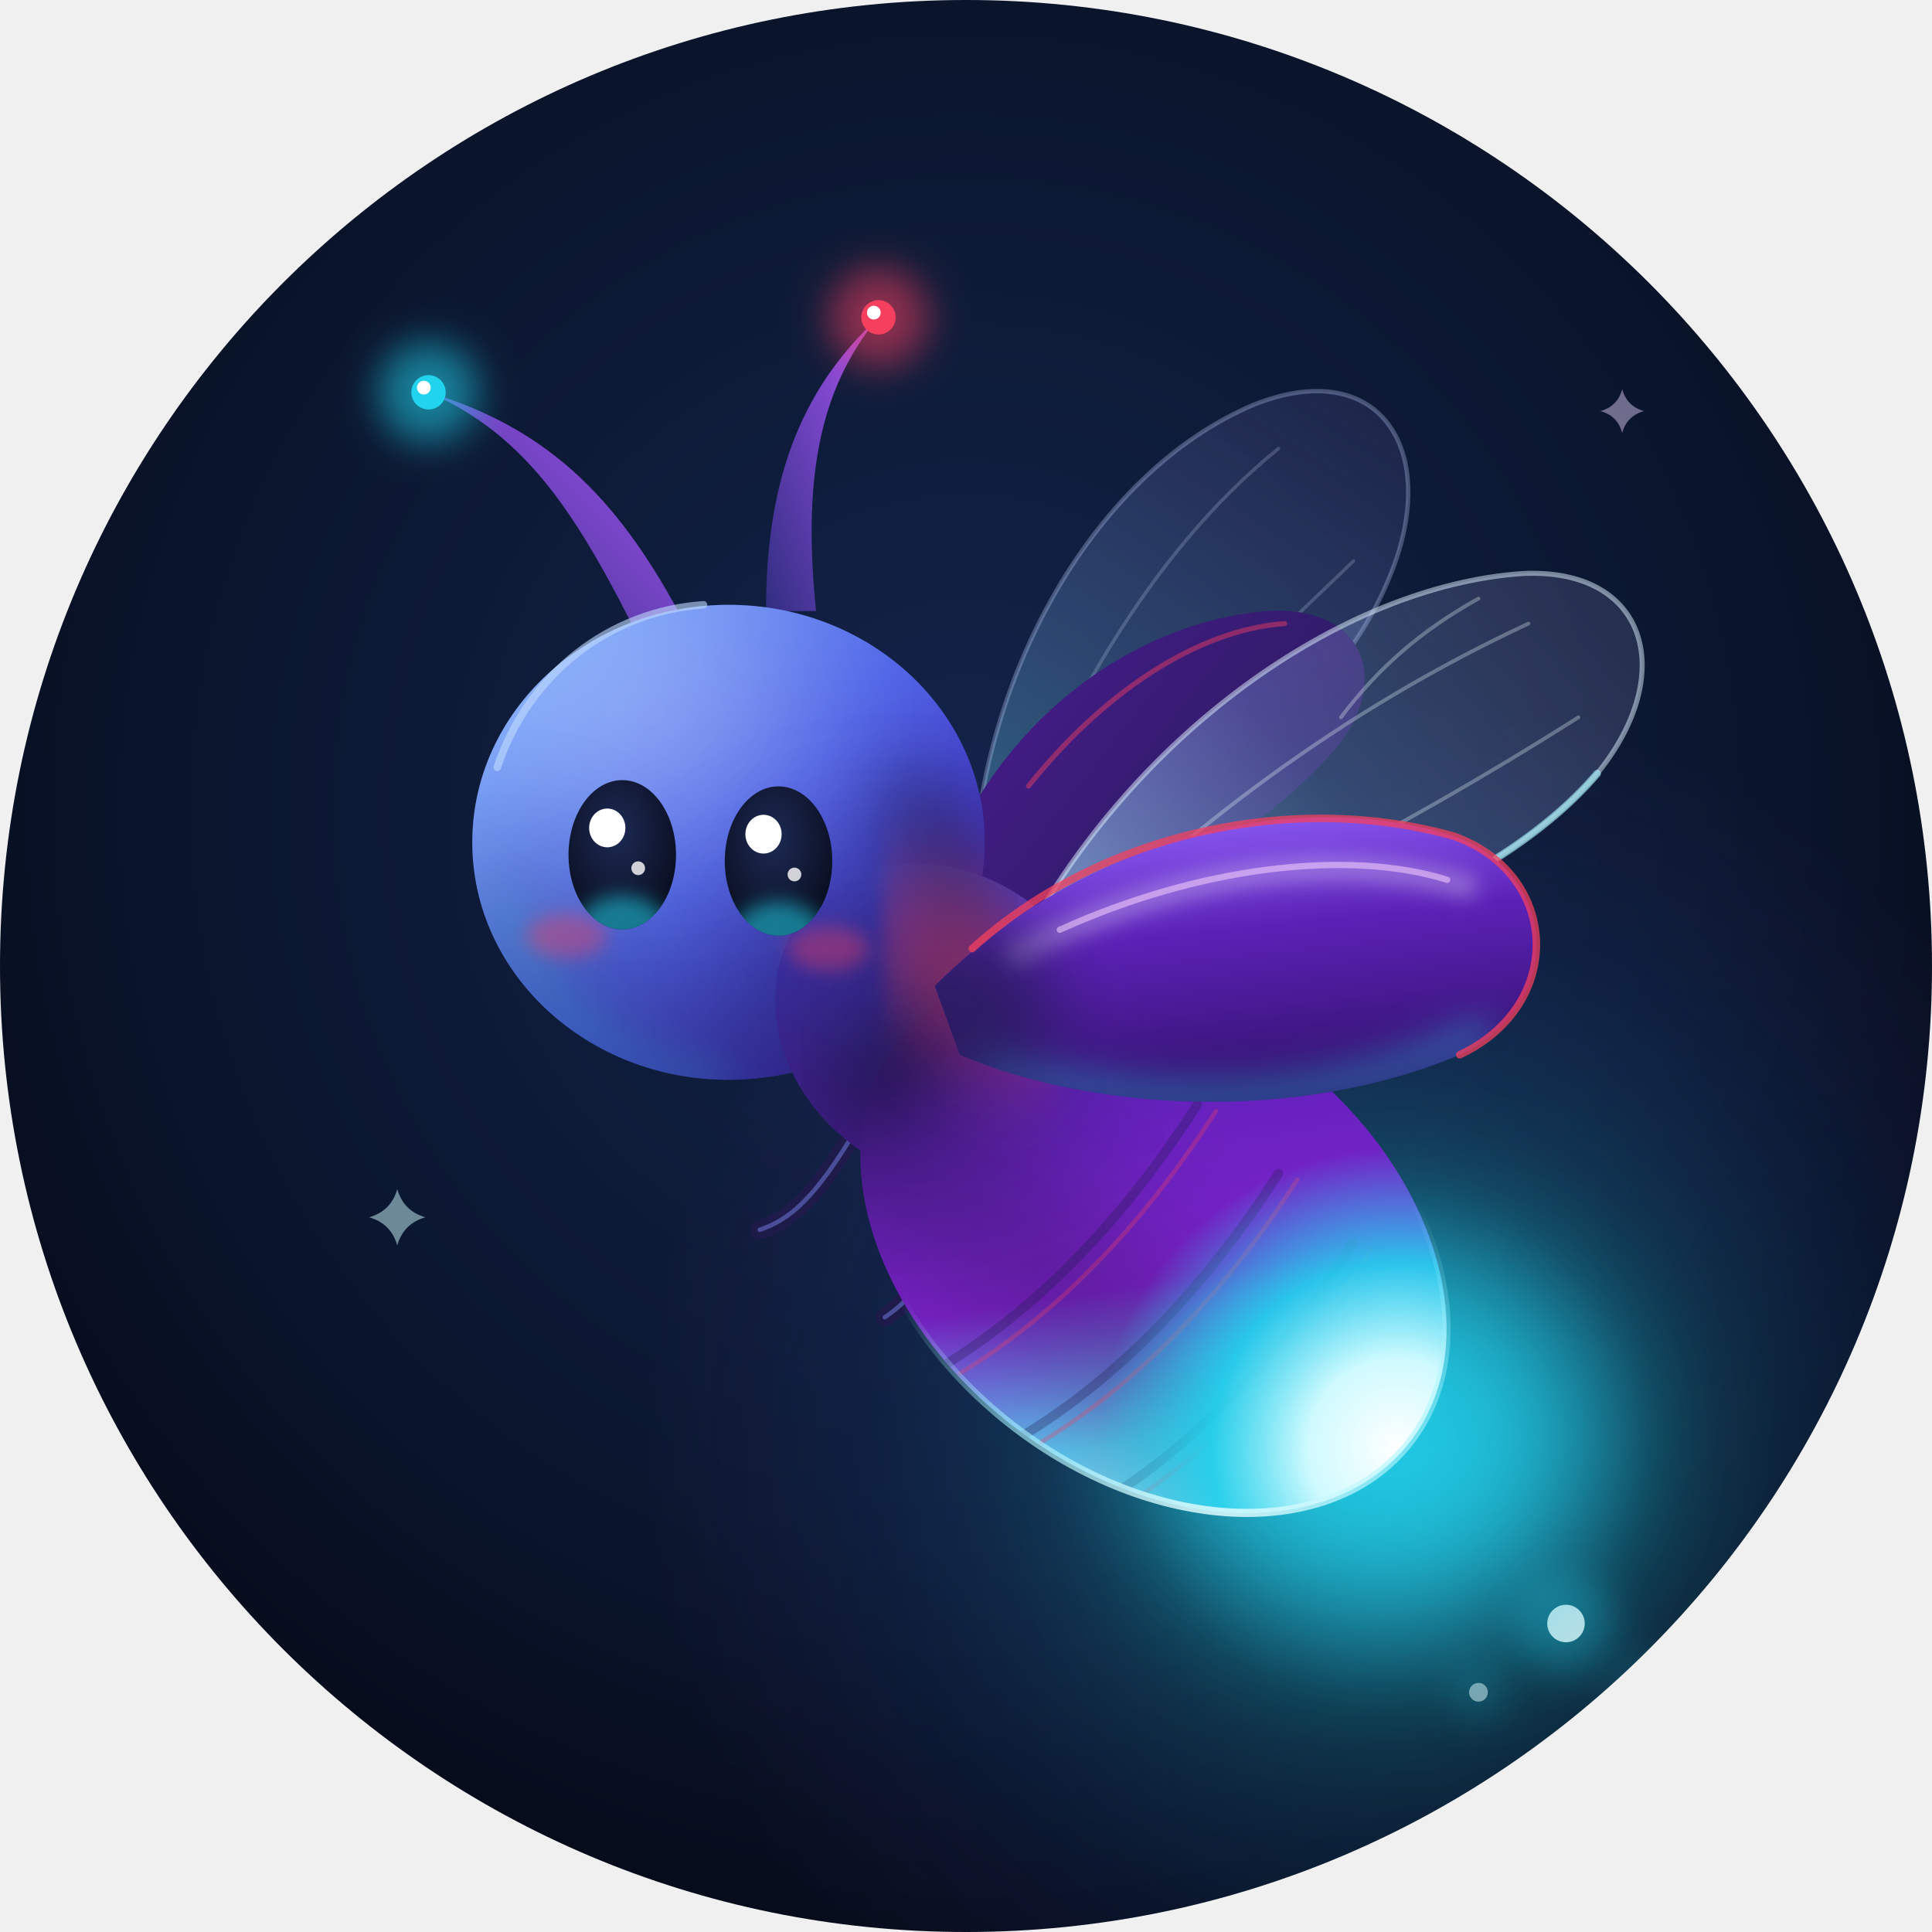
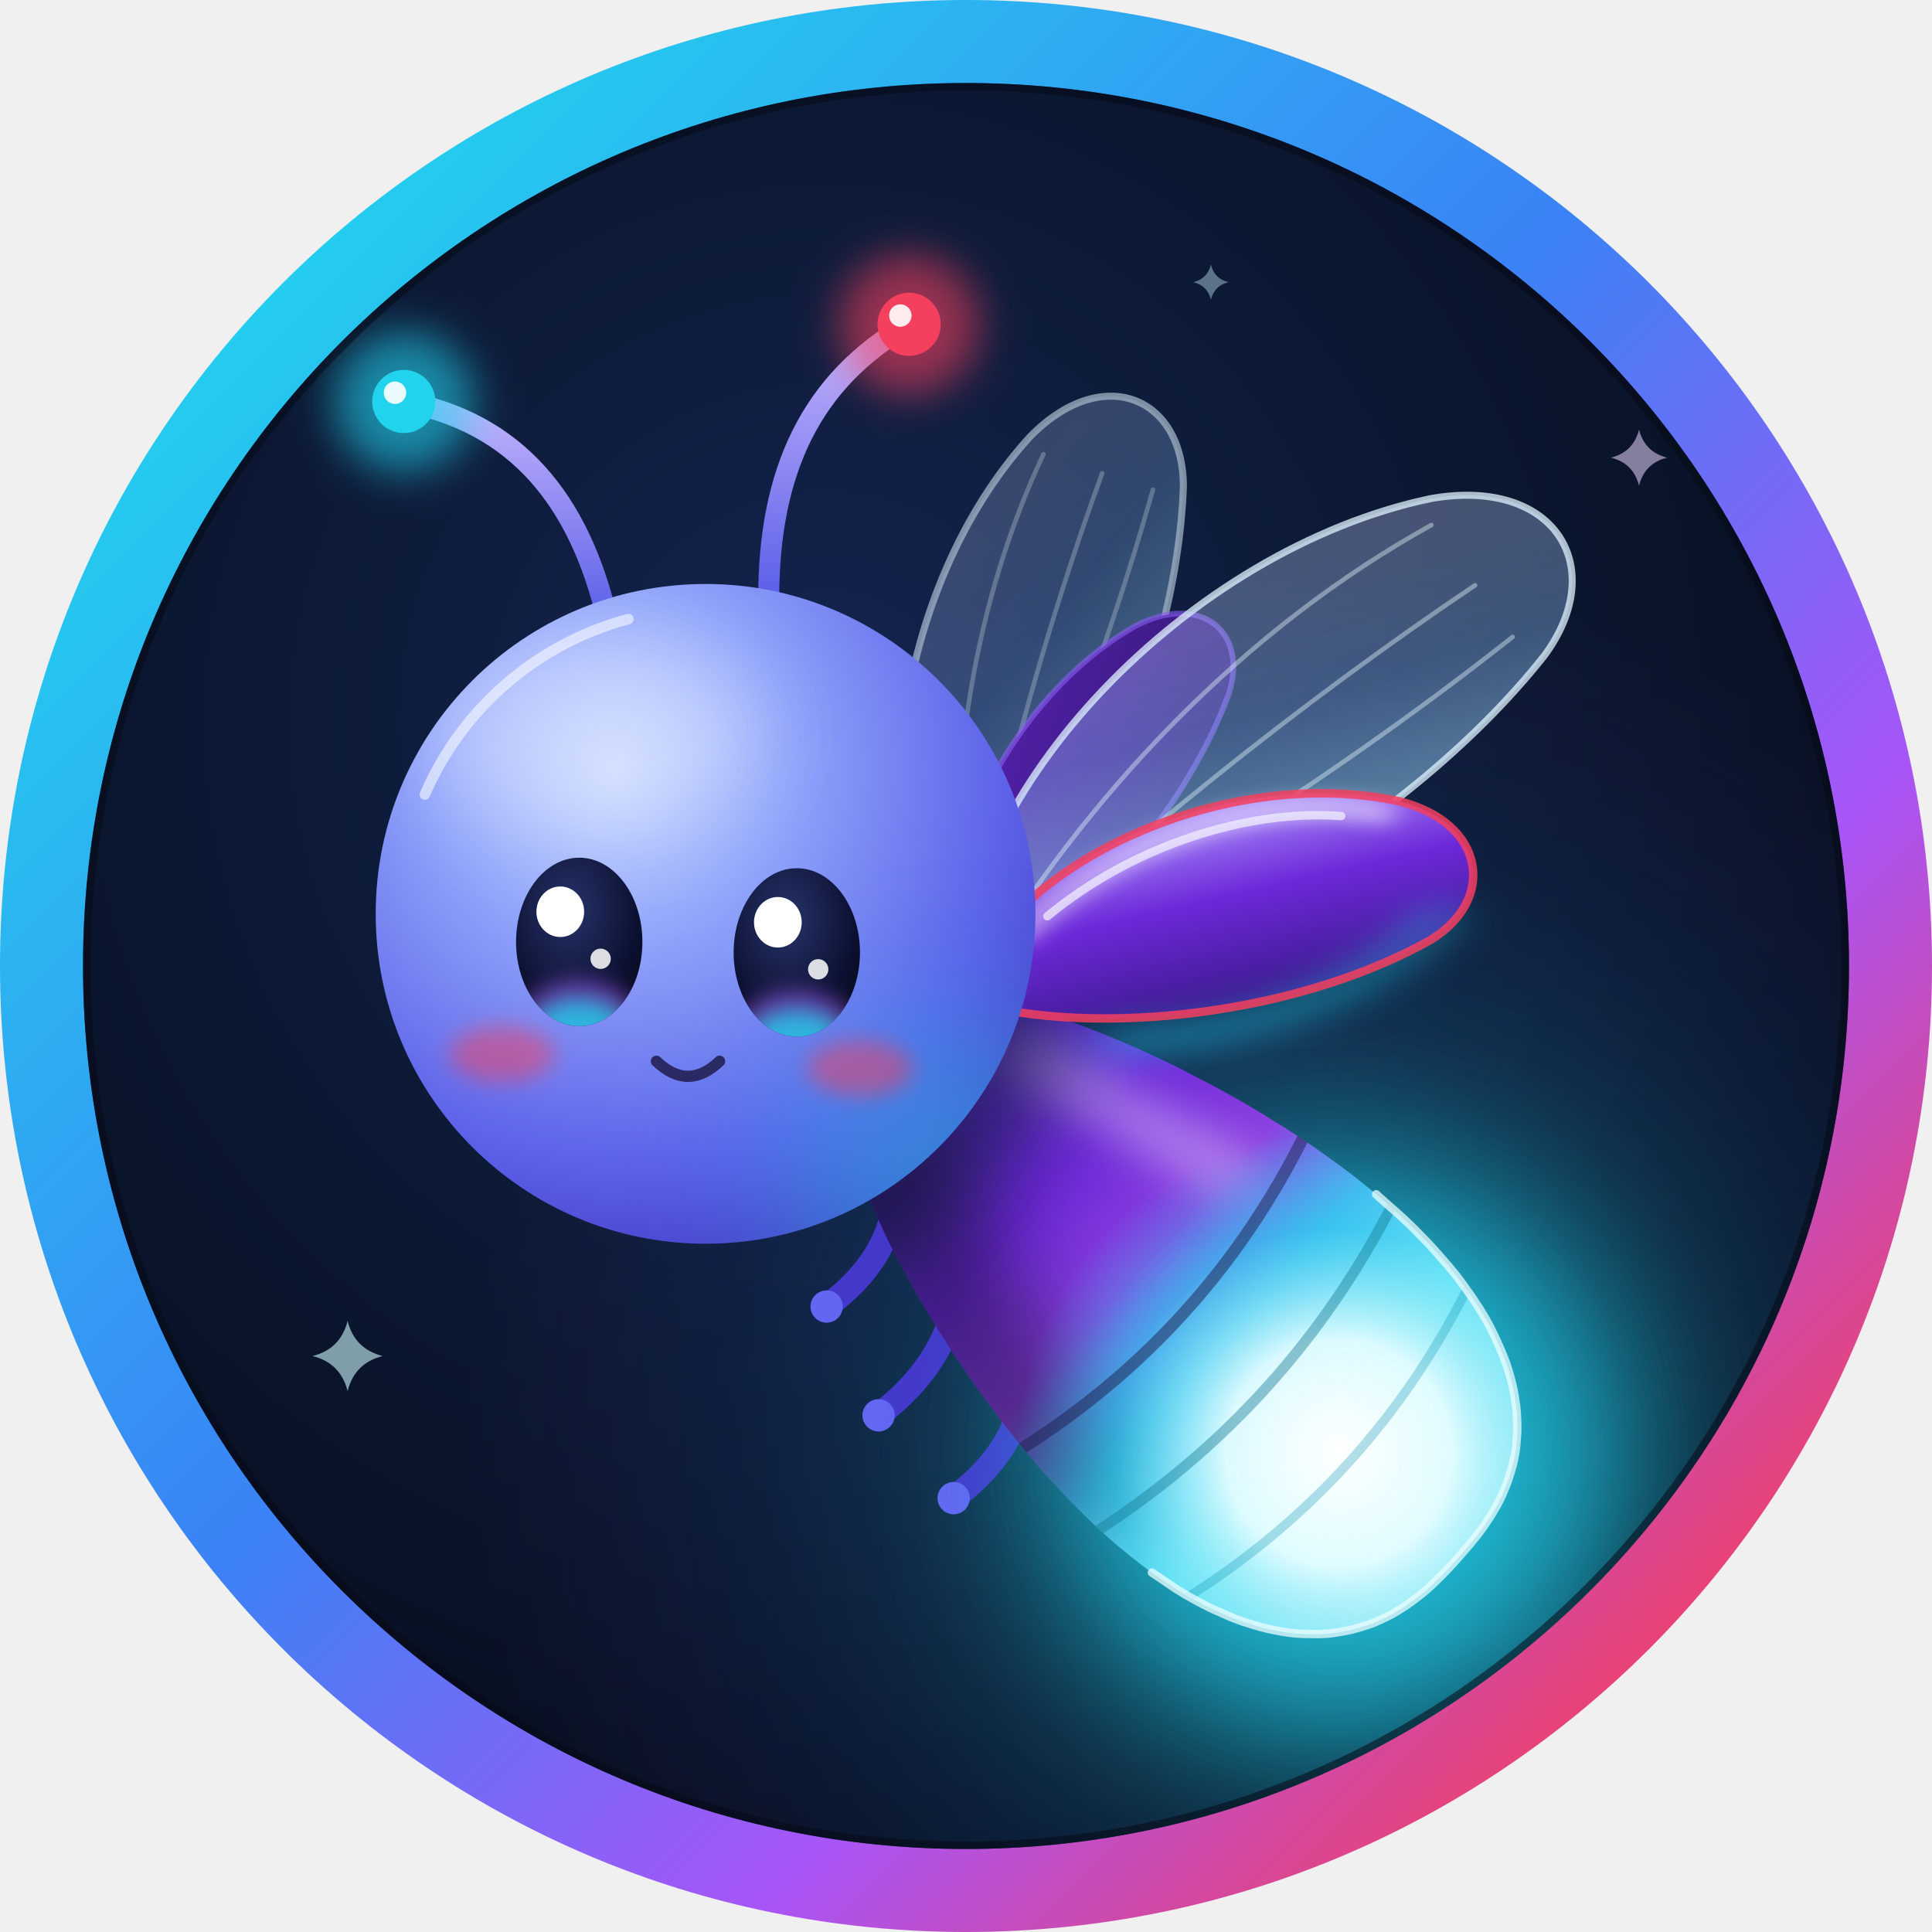
<svg xmlns="http://www.w3.org/2000/svg" width="1024" height="1024" viewBox="0 0 512 512" fill="none" role="img" aria-labelledby="title desc">
  <defs>
-     <clipPath id="av-c">
-       <circle cx="256" cy="256" r="256" />
-     </clipPath>
-     <radialGradient id="av-bg" cx=".5" cy=".42" r=".62">
-       <stop offset="0" stop-color="#13234A" />
-       <stop offset=".6" stop-color="#0B1730" />
+     <radialGradient id="gl-pupil" cx=".42" cy=".3" r=".8">
+       <stop offset="0" stop-color="#27346B" />
+       <stop offset=".7" stop-color="#0B1030" />
      <stop offset="1" stop-color="#050916" />
    </radialGradient>
+     <filter id="gl-b3" x="-60%" y="-60%" width="220%" height="220%" color-interpolation-filters="sRGB">
+       <feGaussianBlur stdDeviation="3" />
+     </filter>
+     <filter id="gl-b6" x="-60%" y="-60%" width="220%" height="220%" color-interpolation-filters="sRGB">
+       <feGaussianBlur stdDeviation="6" />
+     </filter>
+     <filter id="gl-b12" x="-60%" y="-60%" width="220%" height="220%" color-interpolation-filters="sRGB">
+       <feGaussianBlur stdDeviation="12" />
+     </filter>
+     <filter id="gl-b24" x="-60%" y="-60%" width="220%" height="220%" color-interpolation-filters="sRGB">
+       <feGaussianBlur stdDeviation="24" />
+     </filter>
+     <radialGradient id="gl-halo" cx="366.4" cy="379.6" r="250" gradientUnits="userSpaceOnUse">
+       <stop offset="0" stop-color="#22D3EE" stop-opacity=".55" />
+       <stop offset=".35" stop-color="#22D3EE" stop-opacity=".2" />
+       <stop offset=".7" stop-color="#3B82F6" stop-opacity=".07" />
+       <stop offset="1" stop-color="#A855F7" stop-opacity="0" />
+     </radialGradient>
+     <radialGradient id="gl-head" cx=".36" cy=".28" r=".85">
+       <stop offset="0" stop-color="#C3D5FF" />
+       <stop offset=".32" stop-color="#8FA3FA" />
+       <stop offset=".72" stop-color="#5B5FE8" />
+       <stop offset="1" stop-color="#3F2FB8" />
+     </radialGradient>
+     <linearGradient id="gl-body" x1="232" y1="258" x2="400" y2="410" gradientUnits="userSpaceOnUse">
+       <stop offset="0" stop-color="#4F46E5" />
+       <stop offset=".3" stop-color="#6D28D9" />
+       <stop offset=".46" stop-color="#8B3FE0" />
+       <stop offset=".6" stop-color="#4FB4F0" />
+       <stop offset=".76" stop-color="#A5F3FC" />
+       <stop offset="1" stop-color="#FFFFFF" />
+     </linearGradient>
+     <radialGradient id="gl-lamp" cx="366.4" cy="379.6" r="92" gradientUnits="userSpaceOnUse">
+       <stop offset="0" stop-color="#FFFFFF" />
+       <stop offset=".35" stop-color="#E0FCFF" stop-opacity=".95" />
+       <stop offset=".7" stop-color="#22D3EE" stop-opacity=".5" />
+       <stop offset="1" stop-color="#22D3EE" stop-opacity="0" />
+     </radialGradient>
+     <linearGradient id="gl-ely" x1="0" y1="0" x2="0" y2="1">
+       <stop offset="0" stop-color="#A78BFA" />
+       <stop offset=".45" stop-color="#6D28D9" />
+       <stop offset="1" stop-color="#3B1A8C" />
+     </linearGradient>
+     <linearGradient id="gl-elyF" x1="0" y1="0" x2="1" y2="1">
+       <stop offset="0" stop-color="#5B21B6" />
+       <stop offset="1" stop-color="#2E1A6E" />
+     </linearGradient>
+     <linearGradient id="gl-wing" x1="0" y1="1" x2="1" y2="0">
+       <stop offset="0" stop-color="#A5F3FC" stop-opacity=".7" />
+       <stop offset=".55" stop-color="#93C5FD" stop-opacity=".36" />
+       <stop offset="1" stop-color="#DDD6FE" stop-opacity=".3" />
+     </linearGradient>
+     <linearGradient id="gl-ant" x1="0" y1="1" x2="0" y2="0">
+       <stop offset="0" stop-color="#5B5FE8" />
+       <stop offset="1" stop-color="#C4B5FD" />
+     </linearGradient>
+     <clipPath id="gl-bodyc">
+       <path d="M232 258 C233.2 256.6 234.7 255.2 236 254.1 C237.2 253.1 238.3 252.4 239.5 251.7 C240.8 251.1 242 250.6 243.3 250.1 C244.7 249.7 246 249.4 247.5 249.1 C248.9 248.9 250.4 248.8 252 248.7 C253.6 248.7 255.3 248.7 257 248.8 C258.7 248.9 260.5 249.1 262.3 249.3 C264.2 249.6 266.1 249.9 268.1 250.3 C270.1 250.7 272.1 251.2 274.2 251.8 C276.3 252.3 278.5 252.9 280.7 253.6 C282.9 254.3 285.2 255 287.5 255.8 C289.9 256.6 292.2 257.5 294.6 258.4 C297 259.3 299.5 260.3 302 261.3 C304.4 262.3 307 263.4 309.5 264.5 C312 265.7 314.6 266.9 317.2 268.1 C319.7 269.3 322.3 270.6 324.9 272 C327.5 273.3 330.1 274.7 332.7 276.1 C335.3 277.5 337.9 279 340.5 280.5 C343.1 282 345.7 283.6 348.2 285.2 C350.8 286.7 353.3 288.4 355.8 290 C358.3 291.7 360.7 293.4 363.1 295.1 C365.6 296.9 367.9 298.6 370.3 300.4 C372.6 302.2 374.9 304.1 377.1 305.9 C379.3 307.8 381.4 309.7 383.5 311.6 C385.6 313.5 387.6 315.4 389.5 317.4 C391.4 319.3 393.3 321.3 395 323.3 C396.8 325.3 398.5 327.3 400.1 329.3 C401.6 331.3 403.1 333.4 404.5 335.4 C405.9 337.5 407.2 339.5 408.4 341.6 C409.5 343.6 410.6 345.7 411.5 347.8 C412.5 349.9 413.3 351.9 414.1 354 C414.8 356.1 415.4 358.1 415.9 360.2 C416.4 362.3 416.7 364.3 417 366.4 C417.2 368.4 417.3 370.4 417.3 372.5 C417.3 374.5 417.1 376.5 416.9 378.5 C416.6 380.5 416.2 382.5 415.6 384.5 C415 386.5 414.4 388.4 413.5 390.4 C412.7 392.4 411.7 394.3 410.5 396.3 C409.3 398.3 408.1 400.1 406.4 402.4 C404.6 404.7 402.2 407.5 400 410 C397.8 412.5 395.2 415.1 393.1 417.1 C391 419.1 389.3 420.4 387.4 421.8 C385.6 423.2 383.7 424.3 381.9 425.4 C380 426.4 378.1 427.3 376.2 428.1 C374.3 428.8 372.3 429.4 370.4 429.9 C368.4 430.4 366.4 430.7 364.4 431 C362.4 431.2 360.3 431.3 358.3 431.2 C356.2 431.2 354.1 431.1 352 430.8 C349.9 430.5 347.8 430.1 345.7 429.6 C343.5 429.1 341.4 428.4 339.2 427.7 C337.1 427 334.9 426.1 332.8 425.1 C330.6 424.2 328.4 423.1 326.2 421.9 C324.1 420.8 321.9 419.5 319.7 418.1 C317.6 416.7 315.4 415.3 313.2 413.7 C311.1 412.2 308.9 410.5 306.8 408.8 C304.7 407.1 302.5 405.3 300.4 403.4 C298.3 401.5 296.2 399.6 294.2 397.6 C292.1 395.5 290 393.5 288 391.3 C286 389.2 284 387 282 384.8 C280.1 382.6 278.1 380.3 276.2 378 C274.3 375.6 272.4 373.3 270.6 370.9 C268.8 368.5 267 366.1 265.2 363.7 C263.5 361.3 261.7 358.9 260.1 356.4 C258.4 354 256.8 351.5 255.2 349.1 C253.6 346.6 252 344.2 250.6 341.7 C249.1 339.3 247.6 336.9 246.2 334.4 C244.9 332 243.5 329.6 242.3 327.3 C241 324.9 239.8 322.6 238.6 320.3 C237.5 318 236.4 315.7 235.4 313.5 C234.3 311.3 233.4 309.1 232.5 306.9 C231.6 304.8 230.8 302.7 230 300.7 C229.3 298.6 228.6 296.6 228 294.7 C227.4 292.8 226.8 290.9 226.4 289.1 C226 287.2 225.6 285.5 225.3 283.8 C225 282.1 224.9 280.4 224.8 278.9 C224.7 277.3 224.6 275.8 224.7 274.3 C224.8 272.8 225 271.4 225.3 270.1 C225.6 268.7 226 267.4 226.5 266.1 C227.1 264.8 227.6 263.7 228.5 262.4 C229.4 261 230.8 259.4 232 258Z" />
+     </clipPath>
+     <clipPath id="gl-headc">
+       <circle cx="186" cy="226" r="94" />
+     </clipPath>
+     <linearGradient id="av-ring" x1="60" y1="60" x2="452" y2="452" gradientUnits="userSpaceOnUse">
+       <stop offset="0" stop-color="#22D3EE" />
+       <stop offset=".45" stop-color="#3B82F6" />
+       <stop offset=".75" stop-color="#A855F7" />
+       <stop offset="1" stop-color="#F43F5E" />
+     </linearGradient>
+     <radialGradient id="av-bg" cx=".42" cy=".36" r=".8">
+       <stop offset="0" stop-color="#132450" />
+       <stop offset=".5" stop-color="#0B1730" />
+       <stop offset="1" stop-color="#050916" />
+     </radialGradient>
+     <clipPath id="av-c">
+       <circle cx="256" cy="256" r="234" />
+     </clipPath>
  </defs>
+   <circle cx="256" cy="256" r="256" fill="url(#av-ring)" />
+   <circle cx="256" cy="256" r="234" fill="url(#av-bg)" />
  <g clip-path="url(#av-c)">
-     <rect width="512" height="512" fill="url(#av-bg)" />
-     <svg x="44" y="46" width="424" height="424" viewBox="0 0 512 512" overflow="visible">
-       <defs>
-         <radialGradient id="gl-pupil" cx=".45" cy=".35" r=".75">
-           <stop offset="0" stop-color="#1E2A55" />
-           <stop offset="1" stop-color="#050916" />
-         </radialGradient>
-         <filter id="gl-b3" x="-60%" y="-60%" width="220%" height="220%" color-interpolation-filters="sRGB">
-           <feGaussianBlur stdDeviation="3" />
-         </filter>
-         <filter id="gl-b6" x="-60%" y="-60%" width="220%" height="220%" color-interpolation-filters="sRGB">
-           <feGaussianBlur stdDeviation="6" />
-         </filter>
-         <filter id="gl-b12" x="-60%" y="-60%" width="220%" height="220%" color-interpolation-filters="sRGB">
-           <feGaussianBlur stdDeviation="12" />
-         </filter>
-         <filter id="gl-b24" x="-60%" y="-60%" width="220%" height="220%" color-interpolation-filters="sRGB">
-           <feGaussianBlur stdDeviation="24" />
-         </filter>
-         <radialGradient id="gl-halo" cx="396" cy="404" r="240" gradientUnits="userSpaceOnUse">
-           <stop offset="0" stop-color="#22D3EE" stop-opacity=".6" />
-           <stop offset=".35" stop-color="#22D3EE" stop-opacity=".2" />
-           <stop offset=".7" stop-color="#3B82F6" stop-opacity=".07" />
-           <stop offset="1" stop-color="#A855F7" stop-opacity="0" />
-         </radialGradient>
-         <linearGradient id="gl-body" x1="120" y1="150" x2="420" y2="430" gradientUnits="userSpaceOnUse">
-           <stop offset="0" stop-color="#7AA7FA" />
-           <stop offset=".22" stop-color="#4F63E6" />
-           <stop offset=".36" stop-color="#4338CA" />
-           <stop offset=".5" stop-color="#5B21B6" />
-           <stop offset=".7" stop-color="#7E22CE" />
-           <stop offset=".82" stop-color="#5EC7F2" />
-           <stop offset="1" stop-color="#ECFEFF" />
-         </linearGradient>
-         <radialGradient id="gl-lamp" cx="398" cy="404" r="96" gradientUnits="userSpaceOnUse">
-           <stop offset="0" stop-color="#FFFFFF" />
-           <stop offset=".3" stop-color="#CFFAFE" />
-           <stop offset=".62" stop-color="#22D3EE" stop-opacity=".9" />
-           <stop offset="1" stop-color="#22D3EE" stop-opacity="0" />
-         </radialGradient>
-         <linearGradient id="gl-ely" x1="340" y1="200" x2="350" y2="296" gradientUnits="userSpaceOnUse">
-           <stop offset="0" stop-color="#8B5CF6" />
-           <stop offset=".4" stop-color="#5B21B6" />
-           <stop offset="1" stop-color="#2E1065" />
-         </linearGradient>
-         <linearGradient id="gl-elyF" x1="250" y1="140" x2="390" y2="250" gradientUnits="userSpaceOnUse">
-           <stop offset="0" stop-color="#4C1D95" />
-           <stop offset="1" stop-color="#1E1B4B" />
-         </linearGradient>
-         <linearGradient id="gl-wing" x1="290" y1="260" x2="460" y2="120" gradientUnits="userSpaceOnUse">
-           <stop offset="0" stop-color="#A5F3FC" stop-opacity=".6" />
-           <stop offset=".5" stop-color="#93C5FD" stop-opacity=".26" />
-           <stop offset="1" stop-color="#C4B5FD" stop-opacity=".14" />
-         </linearGradient>
-         <linearGradient id="gl-wingF" x1="270" y1="236" x2="380" y2="60" gradientUnits="userSpaceOnUse">
-           <stop offset="0" stop-color="#67E8F9" stop-opacity=".34" />
-           <stop offset="1" stop-color="#A78BFA" stop-opacity=".1" />
-         </linearGradient>
-         <linearGradient id="gl-ant" x1="0" y1="1" x2="1" y2="0">
-           <stop offset="0" stop-color="#312E81" />
-           <stop offset="1" stop-color="#A855F7" />
-         </linearGradient>
-         <radialGradient id="gl-rim" cx="398" cy="404" r="130" gradientUnits="userSpaceOnUse">
-           <stop offset="0" stop-color="#ECFEFF" stop-opacity=".9" />
-           <stop offset=".6" stop-color="#A5F3FC" stop-opacity=".6" />
-           <stop offset="1" stop-color="#A5F3FC" stop-opacity="0" />
-         </radialGradient>
-         <clipPath id="gl-bodyc">
-           <ellipse cx="184" cy="210" rx="82" ry="76" />
-           <ellipse cx="252" cy="268" rx="56" ry="48" transform="rotate(38 252 268)" />
-           <ellipse cx="320" cy="338" rx="104" ry="74" transform="rotate(38 320 338)" />
-         </clipPath>
-         <clipPath id="gl-nec">
-           <path d="M250 256 C298 208 366 192 416 208 C450 220 452 262 418 278 C366 300 300 296 258 278Z" />
-         </clipPath>
-       </defs>
-       <g transform="translate(-4 4)">
-         <circle cx="396" cy="404" r="240" fill="url(#gl-halo)" />
-         <circle cx="452" cy="460" r="15.6" fill="#22D3EE" opacity="0.3" filter="url(#gl-b6)" />
-         <circle cx="452" cy="460" r="6" fill="#ECFEFF" opacity="0.8" />
-         <circle cx="478" cy="482" r="11.4" fill="#22D3EE" opacity="0.2" filter="url(#gl-b6)" />
-         <circle cx="478" cy="482" r="4.4" fill="#ECFEFF" opacity="0.6" />
-         <circle cx="500" cy="500" r="8.3" fill="#22D3EE" opacity="0.2" filter="url(#gl-b6)" />
-         <circle cx="500" cy="500" r="3.2" fill="#ECFEFF" opacity="0.4" />
-         <circle cx="424" cy="482" r="7.8" fill="#22D3EE" opacity="0.2" filter="url(#gl-b6)" />
-         <circle cx="424" cy="482" r="3" fill="#ECFEFF" opacity="0.5" />
-         <circle cx="456" cy="504" r="5.7" fill="#22D3EE" opacity="0.1" filter="url(#gl-b6)" />
-         <circle cx="456" cy="504" r="2.2" fill="#ECFEFF" opacity="0.3" />
-         <path d="M262 230 C262 160 300 92 352 70 C392 54 412 84 396 124 C378 170 320 212 274 238Z" fill="url(#gl-wingF)" stroke="#C7D2FE" stroke-width="1.4" stroke-opacity=".3" />
-         <path d="M268 226 C290 170 318 118 360 84" stroke="#E0E7FF" stroke-width="1.1" stroke-opacity=".2" stroke-linecap="round" />
-         <path d="M272 232 C306 196 340 162 384 120" stroke="#E0E7FF" stroke-width="1.1" stroke-opacity=".2" stroke-linecap="round" />
-         <path d="M246 238 C262 176 310 140 356 136 C386 134 396 156 380 178 C350 214 300 236 256 250Z" fill="url(#gl-elyF)" />
-         <path d="M280 192 C304 162 334 142 362 140" stroke="#F43F5E" stroke-width="1.6" opacity=".45" stroke-linecap="round" />
-         <path d="M226 300 C214 320 206 330 194 334" stroke="#1E1B4B" stroke-width="6" stroke-linecap="round" />
-         <path d="M226 300 C214 320 206 330 194 334" stroke="#818CF8" stroke-width="1.4" stroke-linecap="round" opacity=".45" />
-         <path d="M256 320 C252 342 246 354 234 362" stroke="#1E1B4B" stroke-width="6" stroke-linecap="round" />
-         <path d="M256 320 C252 342 246 354 234 362" stroke="#818CF8" stroke-width="1.4" stroke-linecap="round" opacity=".45" />
-         <path d="M290 344 C292 366 288 378 278 388" stroke="#1E1B4B" stroke-width="6" stroke-linecap="round" />
-         <path d="M290 344 C292 366 288 378 278 388" stroke="#818CF8" stroke-width="1.4" stroke-linecap="round" opacity=".45" />
-         <path d="M156 146 C136 106 120 80 88 66 C128 78 150 102 170 140Z" fill="url(#gl-ant)" />
-         <circle cx="88" cy="66" r="16" fill="#22D3EE" opacity=".55" filter="url(#gl-b6)" />
-         <circle cx="88" cy="66" r="5.5" fill="#22D3EE" />
-         <circle cx="86.5" cy="64.5" r="2.2" fill="#fff" />
-         <path d="M196 136 C196 96 206 66 232 42 C212 66 208 96 212 136Z" fill="url(#gl-ant)" />
-         <circle cx="232" cy="42" r="16" fill="#F43F5E" opacity=".55" filter="url(#gl-b6)" />
-         <circle cx="232" cy="42" r="5.5" fill="#F43F5E" />
-         <circle cx="230.5" cy="40.5" r="2.2" fill="#fff" />
-         <ellipse cx="392" cy="400" rx="70" ry="58" fill="#22D3EE" opacity=".85" filter="url(#gl-b24)" />
-         <g fill="url(#gl-body)">
-           <ellipse cx="184" cy="210" rx="82" ry="76" />
-           <ellipse cx="252" cy="268" rx="56" ry="48" transform="rotate(38 252 268)" />
-           <ellipse cx="320" cy="338" rx="104" ry="74" transform="rotate(38 320 338)" />
-         </g>
-         <g clip-path="url(#gl-bodyc)">
-           <ellipse cx="238" cy="262" rx="58" ry="46" fill="#1E1B4B" opacity=".5" filter="url(#gl-b24)" />
-           <path d="M112 230 C122 262 148 282 180 286" stroke="#22D3EE" stroke-width="8" stroke-linecap="round" opacity=".28" filter="url(#gl-b6)" />
-           <ellipse cx="158" cy="168" rx="52" ry="36" fill="#fff" opacity=".24" filter="url(#gl-b24)" />
-           <path d="M112 240 C150 300 214 300 262 330 C300 356 330 392 366 420" stroke="#050916" stroke-width="40" stroke-linecap="round" opacity=".34" filter="url(#gl-b24)" />
-           <path d="M252 378 Q298 350 334 294" stroke="#1E1B4B" stroke-width="3" opacity="0.3" stroke-linecap="round" />
-           <path d="M258 380 Q304 352 340 296" stroke="#F43F5E" stroke-width="1.4" opacity="0.3" stroke-linecap="round" />
-           <path d="M278 400 Q324 372 360 316" stroke="#1E1B4B" stroke-width="3" opacity="0.3" stroke-linecap="round" />
-           <path d="M284 402 Q330 374 366 318" stroke="#F43F5E" stroke-width="1.4" opacity="0.3" stroke-linecap="round" />
-           <path d="M302 422 Q348 394 384 338" stroke="#1E1B4B" stroke-width="3" opacity="0.2" stroke-linecap="round" />
-           <path d="M308 424 Q354 396 390 340" stroke="#F43F5E" stroke-width="1.4" opacity="0.2" stroke-linecap="round" />
-           <circle cx="398" cy="404" r="96" fill="url(#gl-lamp)" />
-           <path d="M244 196 C266 230 262 270 226 290" stroke="#050916" stroke-width="22" stroke-linecap="round" opacity=".45" filter="url(#gl-b12)" />
-           <ellipse cx="262" cy="250" rx="34" ry="22" transform="rotate(38 262 250)" fill="#F43F5E" opacity=".45" filter="url(#gl-b12)" />
-         </g>
-         <ellipse cx="320" cy="338" rx="104" ry="74" transform="rotate(38 320 338)" stroke="url(#gl-rim)" stroke-width="2.6" />
-         <path d="M110 186 C120 156 146 136 176 134" stroke="#BFDBFE" stroke-width="2.4" stroke-linecap="round" opacity=".6" />
-         <path d="M276 246 C312 176 380 128 438 124 C478 122 488 156 462 188 C428 228 352 254 290 260Z" fill="url(#gl-wing)" />
-         <path d="M284 252 C330 206 380 168 440 140" stroke="#ECFEFF" stroke-width="1.2" stroke-opacity=".3" stroke-linecap="round" />
-         <path d="M290 256 C340 236 396 208 456 170" stroke="#ECFEFF" stroke-width="1.2" stroke-opacity=".3" stroke-linecap="round" />
-         <path d="M380 170 C392 154 406 142 424 132" stroke="#ECFEFF" stroke-width="1.2" stroke-opacity=".3" stroke-linecap="round" />
-         <path d="M276 246 C312 176 380 128 438 124 C478 122 488 156 462 188 C428 228 352 254 290 260Z" stroke="#E0F2FE" stroke-width="1.6" stroke-opacity=".5" />
-         <path d="M290 260 C352 254 428 228 462 188" stroke="#A5F3FC" stroke-width="2.4" stroke-linecap="round" opacity=".6" />
-         <path d="M250 256 C298 208 366 192 416 208 C450 220 452 262 418 278 C366 300 300 296 258 278Z" fill="url(#gl-ely)" />
-         <g clip-path="url(#gl-nec)">
-           <path d="M276 246 C324 220 374 212 420 224" stroke="#fff" stroke-width="8" stroke-linecap="round" opacity=".28" filter="url(#gl-b3)" />
-           <path d="M262 280 C320 300 384 294 428 270" stroke="#22D3EE" stroke-width="10" opacity=".4" filter="url(#gl-b6)" />
-           <ellipse cx="254" cy="262" rx="34" ry="30" fill="#1E1B4B" opacity=".7" filter="url(#gl-b12)" />
-         </g>
-         <path d="M262 244 C304 206 366 194 416 208 C450 220 452 262 418 278" stroke="#F43F5E" stroke-width="2.4" stroke-opacity=".75" stroke-linecap="round" stroke-linejoin="round" />
-         <path d="M290 238 C334 218 382 212 414 222" stroke="#F5D0FE" stroke-width="2" stroke-linecap="round" opacity=".55" />
-         <ellipse cx="132" cy="240" rx="13" ry="7" fill="#F43F5E" opacity=".4" filter="url(#gl-b3)" />
-         <ellipse cx="216" cy="244" rx="13" ry="7" fill="#F43F5E" opacity=".4" filter="url(#gl-b3)" />
-         <defs>
-           <clipPath id="gl-eye1">
-             <ellipse cx="150" cy="214" rx="17.2" ry="23.9" />
-           </clipPath>
-         </defs>
-         <ellipse cx="150" cy="214" rx="17.2" ry="23.9" fill="url(#gl-pupil)" />
-         <g clip-path="url(#gl-eye1)">
-           <ellipse cx="150" cy="239.1" rx="15.4" ry="12" fill="#22D3EE" opacity=".55" filter="url(#gl-b3)" />
-         </g>
-         <ellipse cx="145.2" cy="205.4" rx="5.8" ry="6.2" fill="#fff" />
-         <circle cx="155.1" cy="218.3" r="2.2" fill="#fff" opacity=".8" />
-         <defs>
-           <clipPath id="gl-eye2">
-             <ellipse cx="200" cy="216" rx="17.2" ry="23.9" />
-           </clipPath>
-         </defs>
-         <ellipse cx="200" cy="216" rx="17.2" ry="23.9" fill="url(#gl-pupil)" />
-         <g clip-path="url(#gl-eye2)">
-           <ellipse cx="200" cy="241.1" rx="15.4" ry="12" fill="#22D3EE" opacity=".55" filter="url(#gl-b3)" />
-         </g>
-         <ellipse cx="195.2" cy="207.4" rx="5.8" ry="6.2" fill="#fff" />
-         <circle cx="205.1" cy="220.3" r="2.2" fill="#fff" opacity=".8" />
-         <path d="M78 321 Q80 328 87 330 Q80 332 78 339 Q76 332 69 330 Q76 328 78 321Z" fill="#CFFAFE" opacity="0.5" />
-         <path d="M470 65 Q471.5 70.5 477 72 Q471.5 73.5 470 79 Q468.5 73.5 463 72 Q468.5 70.5 470 65Z" fill="#E9D5FF" opacity="0.45" />
+     <g transform="translate(14 32) scale(0.93)">
+       <circle cx="366.4" cy="379.6" r="250" fill="url(#gl-halo)" />
+       <circle cx="440" cy="446" r="15.6" fill="#22D3EE" opacity="0.4" filter="url(#gl-b6)" />
+       <circle cx="440" cy="446" r="6" fill="#ECFEFF" opacity="0.9" />
+       <circle cx="460" cy="466" r="10.9" fill="#22D3EE" opacity="0.3" filter="url(#gl-b6)" />
+       <circle cx="460" cy="466" r="4.2" fill="#ECFEFF" opacity="0.7" />
+       <circle cx="476" cy="482" r="7.8" fill="#22D3EE" opacity="0.2" filter="url(#gl-b6)" />
+       <circle cx="476" cy="482" r="3" fill="#ECFEFF" opacity="0.5" />
+       <circle cx="420" cy="466" r="7.8" fill="#22D3EE" opacity="0.2" filter="url(#gl-b6)" />
+       <circle cx="420" cy="466" r="3" fill="#ECFEFF" opacity="0.5" />
+       <g transform="translate(258 250) rotate(-72)" opacity="0.7">
+         <path d="M0 0 C28.2 -40 105.6 -54 158.4 -30 C184.8 -17 183 8 158.4 16 C105.6 31 35.2 21 0 0Z" fill="url(#gl-wing)" />
+         <path d="M4 0 C52.8 -21.7 105.6 -31 154.9 -24.8" stroke="#ECFEFF" stroke-width="1.3" stroke-opacity=".4" stroke-linecap="round" />
+         <path d="M4 0 C52.8 -6.3 105.6 -9 154.9 -7.2" stroke="#ECFEFF" stroke-width="1.3" stroke-opacity=".4" stroke-linecap="round" />
+         <path d="M4 0 C52.8 7 105.6 10 154.9 8" stroke="#ECFEFF" stroke-width="1.3" stroke-opacity=".4" stroke-linecap="round" />
+         <path d="M0 0 C28.2 -40 105.6 -54 158.4 -30 C184.8 -17 183 8 158.4 16 C105.6 31 35.2 21 0 0Z" stroke="#E0F2FE" stroke-width="2" stroke-opacity=".75" stroke-linejoin="round" />
      </g>
-     </svg>
+       <path transform="translate(258 250) rotate(-54)" d="M0 0 C20.5 -28.8 76.8 -38.9 115.2 -21.6 C134.4 -12.2 133.1 5.8 115.2 11.5 C76.8 22.3 25.6 15.1 0 0Z" fill="url(#gl-elyF)" stroke="#8B5CF6" stroke-width="1.6" stroke-opacity=".6" />
+       <g transform="translate(258 250) rotate(-36)" opacity="1">
+         <path d="M0 0 C34.2 -48 128.4 -64.8 192.6 -36 C224.7 -20.4 222.6 9.6 192.6 19.2 C128.4 37.2 42.8 25.2 0 0Z" fill="url(#gl-wing)" />
+         <path d="M4 0 C64.2 -26 128.4 -37.2 188.3 -29.8" stroke="#ECFEFF" stroke-width="1.3" stroke-opacity=".4" stroke-linecap="round" />
+         <path d="M4 0 C64.2 -7.6 128.4 -10.8 188.3 -8.6" stroke="#ECFEFF" stroke-width="1.3" stroke-opacity=".4" stroke-linecap="round" />
+         <path d="M4 0 C64.2 8.4 128.4 12 188.3 9.6" stroke="#ECFEFF" stroke-width="1.3" stroke-opacity=".4" stroke-linecap="round" />
+         <path d="M0 0 C34.2 -48 128.4 -64.8 192.6 -36 C224.7 -20.4 222.6 9.6 192.6 19.2 C128.4 37.2 42.8 25.2 0 0Z" stroke="#E0F2FE" stroke-width="2" stroke-opacity=".75" stroke-linejoin="round" />
+       </g>
+       <path d="M240 306.6 Q238.5 324.6 220.5 337.9" stroke="#4338CA" stroke-width="7" stroke-linecap="round" />
+       <circle cx="220.5" cy="337.9" r="4.6" fill="#6366F1" />
+       <path d="M257.4 334.6 Q254.5 354.2 235.3 368.9" stroke="#4338CA" stroke-width="7" stroke-linecap="round" />
+       <circle cx="235.3" cy="368.9" r="4.6" fill="#6366F1" />
+       <path d="M276.8 360.4 Q275 378.8 256.7 392.5" stroke="#4338CA" stroke-width="7" stroke-linecap="round" />
+       <circle cx="256.7" cy="392.5" r="4.6" fill="#6366F1" />
+       <circle cx="366.4" cy="379.6" r="78" fill="#22D3EE" opacity=".8" filter="url(#gl-b24)" />
+       <path d="M232 258 C233.2 256.6 234.7 255.2 236 254.1 C237.2 253.1 238.3 252.4 239.5 251.7 C240.8 251.1 242 250.6 243.3 250.1 C244.7 249.7 246 249.4 247.5 249.1 C248.9 248.9 250.4 248.8 252 248.7 C253.6 248.7 255.3 248.7 257 248.8 C258.7 248.9 260.5 249.1 262.3 249.3 C264.2 249.6 266.1 249.9 268.1 250.3 C270.1 250.7 272.1 251.2 274.2 251.8 C276.3 252.3 278.5 252.9 280.7 253.6 C282.9 254.3 285.2 255 287.5 255.8 C289.9 256.6 292.2 257.5 294.6 258.4 C297 259.3 299.5 260.3 302 261.3 C304.4 262.3 307 263.4 309.5 264.5 C312 265.7 314.6 266.9 317.2 268.1 C319.7 269.3 322.3 270.6 324.9 272 C327.5 273.3 330.1 274.7 332.7 276.1 C335.3 277.5 337.9 279 340.5 280.5 C343.1 282 345.7 283.6 348.2 285.2 C350.8 286.7 353.3 288.4 355.8 290 C358.3 291.7 360.7 293.4 363.1 295.1 C365.6 296.9 367.9 298.6 370.3 300.4 C372.6 302.2 374.9 304.1 377.1 305.9 C379.3 307.8 381.4 309.7 383.5 311.6 C385.6 313.5 387.6 315.4 389.5 317.4 C391.4 319.3 393.3 321.3 395 323.3 C396.8 325.3 398.5 327.3 400.1 329.3 C401.6 331.3 403.1 333.4 404.5 335.4 C405.9 337.5 407.2 339.5 408.4 341.6 C409.5 343.6 410.6 345.7 411.5 347.8 C412.5 349.9 413.3 351.9 414.1 354 C414.8 356.1 415.4 358.1 415.9 360.2 C416.4 362.3 416.7 364.3 417 366.4 C417.2 368.4 417.3 370.4 417.3 372.5 C417.3 374.5 417.1 376.5 416.9 378.5 C416.6 380.5 416.2 382.5 415.6 384.5 C415 386.5 414.4 388.4 413.5 390.4 C412.7 392.4 411.7 394.3 410.5 396.3 C409.3 398.3 408.1 400.1 406.4 402.4 C404.6 404.7 402.2 407.5 400 410 C397.8 412.5 395.2 415.1 393.1 417.1 C391 419.1 389.3 420.4 387.4 421.8 C385.6 423.2 383.7 424.3 381.9 425.4 C380 426.4 378.1 427.3 376.2 428.1 C374.3 428.8 372.3 429.4 370.4 429.9 C368.4 430.4 366.4 430.7 364.4 431 C362.4 431.2 360.3 431.3 358.3 431.2 C356.2 431.2 354.1 431.1 352 430.8 C349.9 430.5 347.8 430.1 345.7 429.6 C343.5 429.1 341.4 428.4 339.2 427.7 C337.1 427 334.9 426.1 332.8 425.1 C330.6 424.2 328.4 423.1 326.2 421.9 C324.1 420.8 321.9 419.5 319.7 418.1 C317.6 416.7 315.4 415.3 313.2 413.7 C311.1 412.2 308.9 410.5 306.8 408.8 C304.7 407.1 302.5 405.3 300.4 403.4 C298.3 401.5 296.2 399.6 294.2 397.6 C292.1 395.5 290 393.5 288 391.3 C286 389.2 284 387 282 384.8 C280.1 382.6 278.1 380.3 276.2 378 C274.3 375.6 272.4 373.3 270.6 370.9 C268.8 368.5 267 366.1 265.2 363.7 C263.5 361.3 261.7 358.9 260.1 356.4 C258.4 354 256.8 351.5 255.2 349.1 C253.6 346.6 252 344.2 250.6 341.7 C249.1 339.3 247.6 336.9 246.2 334.4 C244.9 332 243.5 329.6 242.3 327.3 C241 324.9 239.8 322.6 238.6 320.3 C237.5 318 236.4 315.7 235.4 313.5 C234.3 311.3 233.4 309.1 232.5 306.9 C231.6 304.8 230.8 302.7 230 300.7 C229.3 298.6 228.6 296.6 228 294.7 C227.4 292.8 226.8 290.9 226.4 289.1 C226 287.2 225.6 285.5 225.3 283.8 C225 282.1 224.9 280.4 224.8 278.9 C224.7 277.3 224.6 275.8 224.7 274.3 C224.8 272.8 225 271.4 225.3 270.1 C225.6 268.7 226 267.4 226.5 266.1 C227.1 264.8 227.6 263.7 228.5 262.4 C229.4 261 230.8 259.4 232 258Z" fill="url(#gl-body)" />
+       <g clip-path="url(#gl-bodyc)">
+         <path d="M230.4 293.6 Q258.8 349.9 287.2 386" stroke="#050916" stroke-width="44" stroke-linecap="round" opacity=".42" filter="url(#gl-b12)" />
+         <path d="M278.6 267.3 L334.9 299.6" stroke="#E9D5FF" stroke-width="16" stroke-linecap="round" opacity=".4" filter="url(#gl-b6)" />
+         <circle cx="366.4" cy="379.6" r="92" fill="url(#gl-lamp)" />
+         <path d="M356.6 289.2 Q328.6 345.4 275.4 378.8" stroke="#1E1B4B" stroke-width="3.4" opacity="0.5" stroke-linecap="round" />
+         <path d="M381.9 308.5 Q352.1 366.7 297.2 402.1" stroke="#0E7490" stroke-width="3" opacity="0.42" stroke-linecap="round" />
+         <path d="M403.5 331.9 Q375.6 388 322.6 421.2" stroke="#0891B2" stroke-width="2.6" opacity="0.3" stroke-linecap="round" />
+         <circle cx="196" cy="238" r="98" fill="#050916" opacity=".5" filter="url(#gl-b12)" />
+       </g>
+       <path d="M377.1 305.9 C378.1 306.9 381.4 309.7 383.5 311.6 C385.6 313.5 387.6 315.4 389.5 317.4 C391.4 319.3 393.3 321.3 395 323.3 C396.8 325.3 398.5 327.3 400.1 329.3 C401.6 331.3 403.1 333.4 404.5 335.4 C405.9 337.5 407.2 339.5 408.4 341.6 C409.5 343.6 410.6 345.7 411.5 347.8 C412.5 349.9 413.3 351.9 414.1 354 C414.8 356.1 415.4 358.1 415.9 360.2 C416.4 362.3 416.7 364.3 417 366.4 C417.2 368.4 417.3 370.4 417.3 372.5 C417.3 374.5 417.1 376.5 416.9 378.5 C416.6 380.5 416.2 382.5 415.6 384.5 C415 386.5 414.4 388.4 413.5 390.4 C412.7 392.4 411.7 394.3 410.5 396.3 C409.3 398.3 408.1 400.1 406.4 402.4 C404.6 404.7 402.2 407.5 400 410 C397.8 412.5 395.2 415.1 393.1 417.1 C391 419.1 389.3 420.4 387.4 421.8 C385.6 423.2 383.7 424.3 381.9 425.4 C380 426.4 378.1 427.3 376.2 428.1 C374.3 428.8 372.3 429.4 370.4 429.9 C368.4 430.4 366.4 430.7 364.4 431 C362.4 431.2 360.3 431.3 358.3 431.2 C356.2 431.2 354.1 431.1 352 430.8 C349.9 430.5 347.8 430.1 345.7 429.6 C343.5 429.1 341.4 428.4 339.2 427.7 C337.1 427 334.9 426.1 332.8 425.1 C330.6 424.2 328.4 423.1 326.2 421.9 C324.1 420.8 321.9 419.5 319.7 418.1 C317.6 416.7 314.3 414.4 313.2 413.7" stroke="#ECFEFF" stroke-width="2.4" stroke-linecap="round" opacity=".75" />
+       <g transform="translate(258 250) rotate(-13)">
+         <path d="M0 0 C24 -35.2 90 -47.5 135 -26.4 C157.5 -15 156 7 135 14.1 C90 27.3 30 18.5 0 0Z" fill="url(#gl-ely)" />
+         <path d="M22 -14 C54 -34 98 -38 130 -24" stroke="#fff" stroke-width="7" stroke-linecap="round" opacity=".45" filter="url(#gl-b3)" />
+         <path d="M30 -17 C58 -31 92 -34 118 -26" stroke="#F5F3FF" stroke-width="2.4" stroke-linecap="round" opacity=".7" />
+         <path d="M40 22 C78 30 116 24 140 8" stroke="#22D3EE" stroke-width="8" stroke-linecap="round" opacity=".45" filter="url(#gl-b6)" />
+         <path d="M0 0 C24 -35.2 90 -47.5 135 -26.4 C157.5 -15 156 7 135 14.1 C90 27.3 30 18.5 0 0Z" stroke="#F43F5E" stroke-width="2.4" stroke-opacity=".85" stroke-linejoin="round" />
+       </g>
+       <path d="M158 142 C150 108 132 86 100 80" stroke="url(#gl-ant)" stroke-width="6" stroke-linecap="round" />
+       <circle cx="100" cy="80" r="20" fill="#22D3EE" opacity=".6" filter="url(#gl-b6)" />
+       <circle cx="100" cy="80" r="9" fill="#22D3EE" />
+       <circle cx="97.5" cy="77.5" r="3.2" fill="#fff" opacity=".9" />
+       <path d="M204 136 C204 100 216 74 244 58" stroke="url(#gl-ant)" stroke-width="6" stroke-linecap="round" />
+       <circle cx="244" cy="58" r="20" fill="#F43F5E" opacity=".6" filter="url(#gl-b6)" />
+       <circle cx="244" cy="58" r="9" fill="#F43F5E" />
+       <circle cx="241.5" cy="55.5" r="3.2" fill="#fff" opacity=".9" />
+       <circle cx="186" cy="226" r="94" fill="url(#gl-head)" />
+       <g clip-path="url(#gl-headc)">
+         <ellipse cx="152" cy="174" rx="50" ry="30" fill="#fff" opacity=".3" filter="url(#gl-b12)" />
+         <circle cx="256" cy="304" r="46" fill="#22D3EE" opacity=".5" filter="url(#gl-b24)" />
+       </g>
+       <path d="M106 192 A88 88 0 0 1 164 142" stroke="#fff" stroke-width="3" stroke-linecap="round" opacity=".55" />
+       <ellipse cx="128" cy="266" rx="15" ry="8" fill="#F43F5E" opacity="0.5" filter="url(#gl-b3)" />
+       <ellipse cx="230" cy="270" rx="15" ry="8" fill="#F43F5E" opacity="0.5" filter="url(#gl-b3)" />
+       <clipPath id="gl-eye1">
+         <ellipse cx="150" cy="234" rx="18" ry="24" />
+       </clipPath>
+       <ellipse cx="150" cy="234" rx="18" ry="24" fill="url(#gl-pupil)" />
+       <g clip-path="url(#gl-eye1)">
+         <ellipse cx="150" cy="256.8" rx="17.1" ry="12" fill="#A855F7" opacity=".55" filter="url(#gl-b3)" />
+         <ellipse cx="150" cy="260.4" rx="14.4" ry="10.1" fill="#22D3EE" opacity=".8" filter="url(#gl-b3)" />
+       </g>
+       <ellipse cx="144.6" cy="225.4" rx="6.8" ry="7.2" fill="#fff" />
+       <circle cx="156.1" cy="238.8" r="2.9" fill="#fff" opacity=".85" />
+       <clipPath id="gl-eye2">
+         <ellipse cx="212" cy="237" rx="18" ry="24" />
+       </clipPath>
+       <ellipse cx="212" cy="237" rx="18" ry="24" fill="url(#gl-pupil)" />
+       <g clip-path="url(#gl-eye2)">
+         <ellipse cx="212" cy="259.8" rx="17.1" ry="12" fill="#A855F7" opacity=".55" filter="url(#gl-b3)" />
+         <ellipse cx="212" cy="263.4" rx="14.4" ry="10.1" fill="#22D3EE" opacity=".8" filter="url(#gl-b3)" />
+       </g>
+       <ellipse cx="206.6" cy="228.4" rx="6.8" ry="7.2" fill="#fff" />
+       <circle cx="218.1" cy="241.8" r="2.9" fill="#fff" opacity=".85" />
+       <path d="M172 268 Q181 276.6 190 268" stroke="#1E1B4B" stroke-width="3.2" stroke-linecap="round" opacity="0.85" />
+       <path d="M84 342 Q86 350 94 352 Q86 354 84 362 Q82 354 74 352 Q82 350 84 342Z" fill="#CFFAFE" opacity="0.6" />
+       <path d="M452 88 Q453.6 94.4 460 96 Q453.6 97.6 452 104 Q450.4 97.6 444 96 Q450.4 94.4 452 88Z" fill="#E9D5FF" opacity="0.55" />
+       <path d="M330 41 Q331 45 335 46 Q331 47 330 51 Q329 47 325 46 Q329 45 330 41Z" fill="#CFFAFE" opacity="0.4" />
+     </g>
  </g>
+   <circle cx="256" cy="256" r="233" stroke="#050916" stroke-width="2" opacity=".55" />
</svg>
